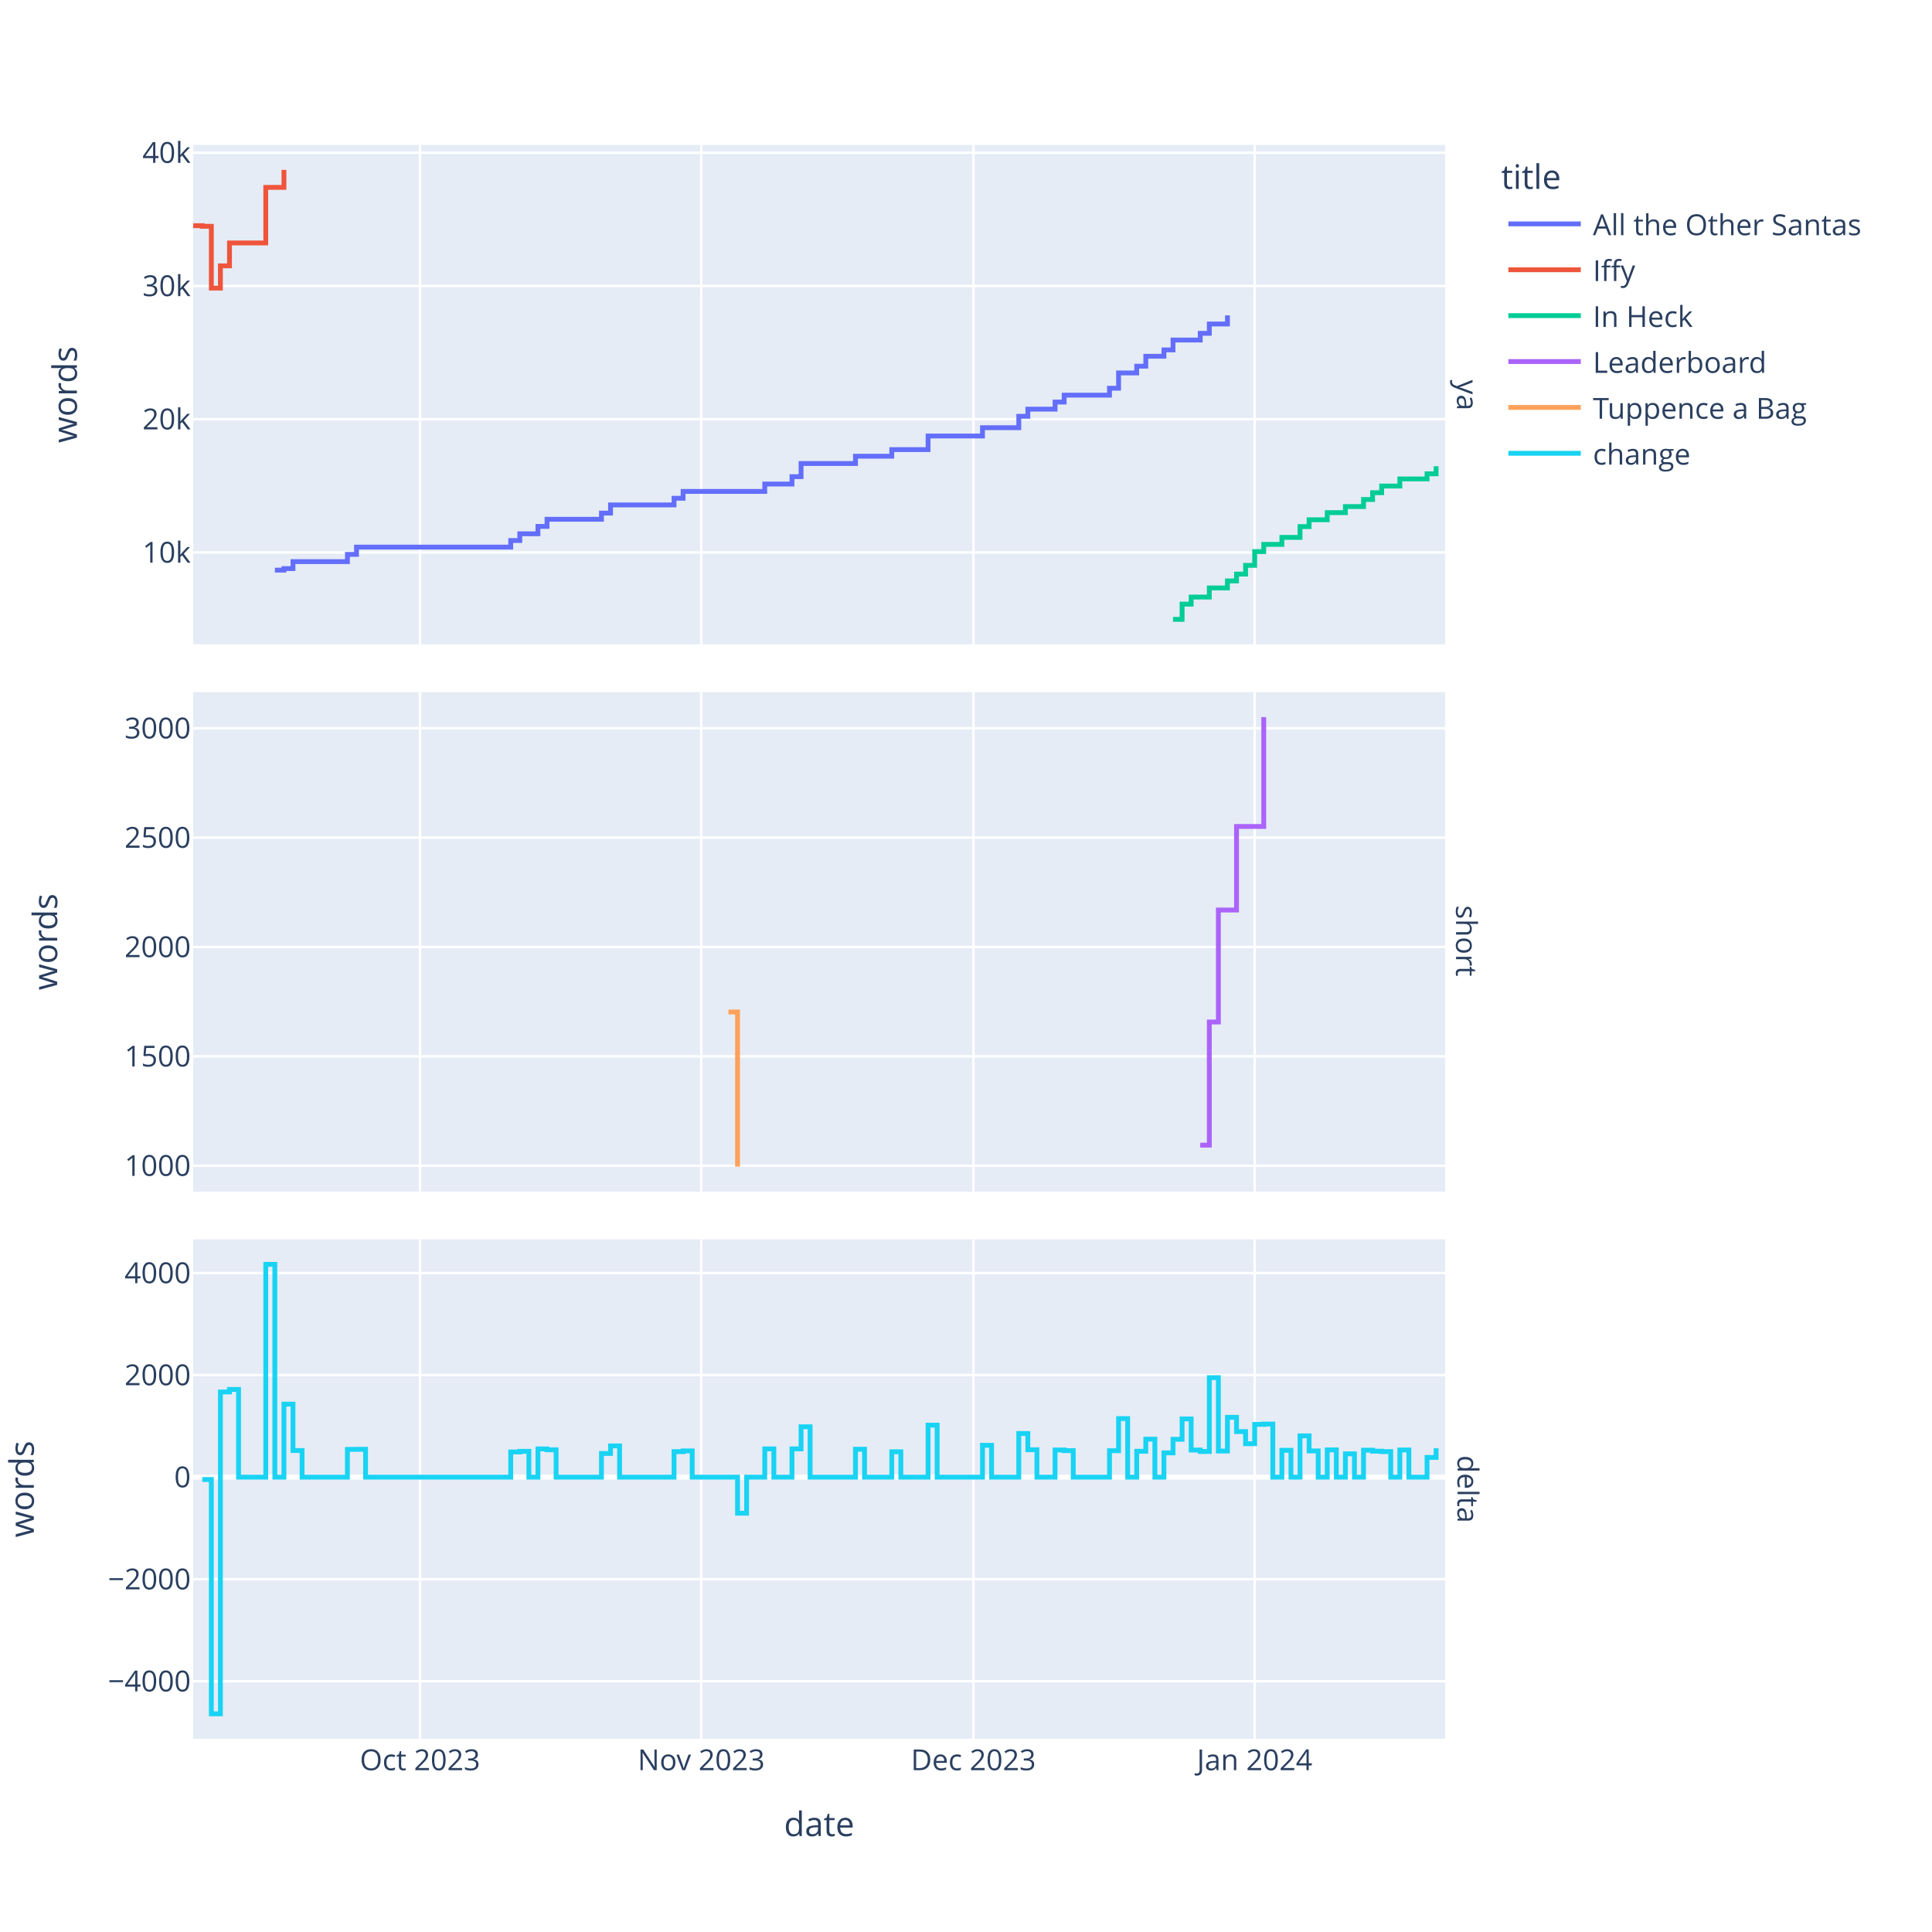
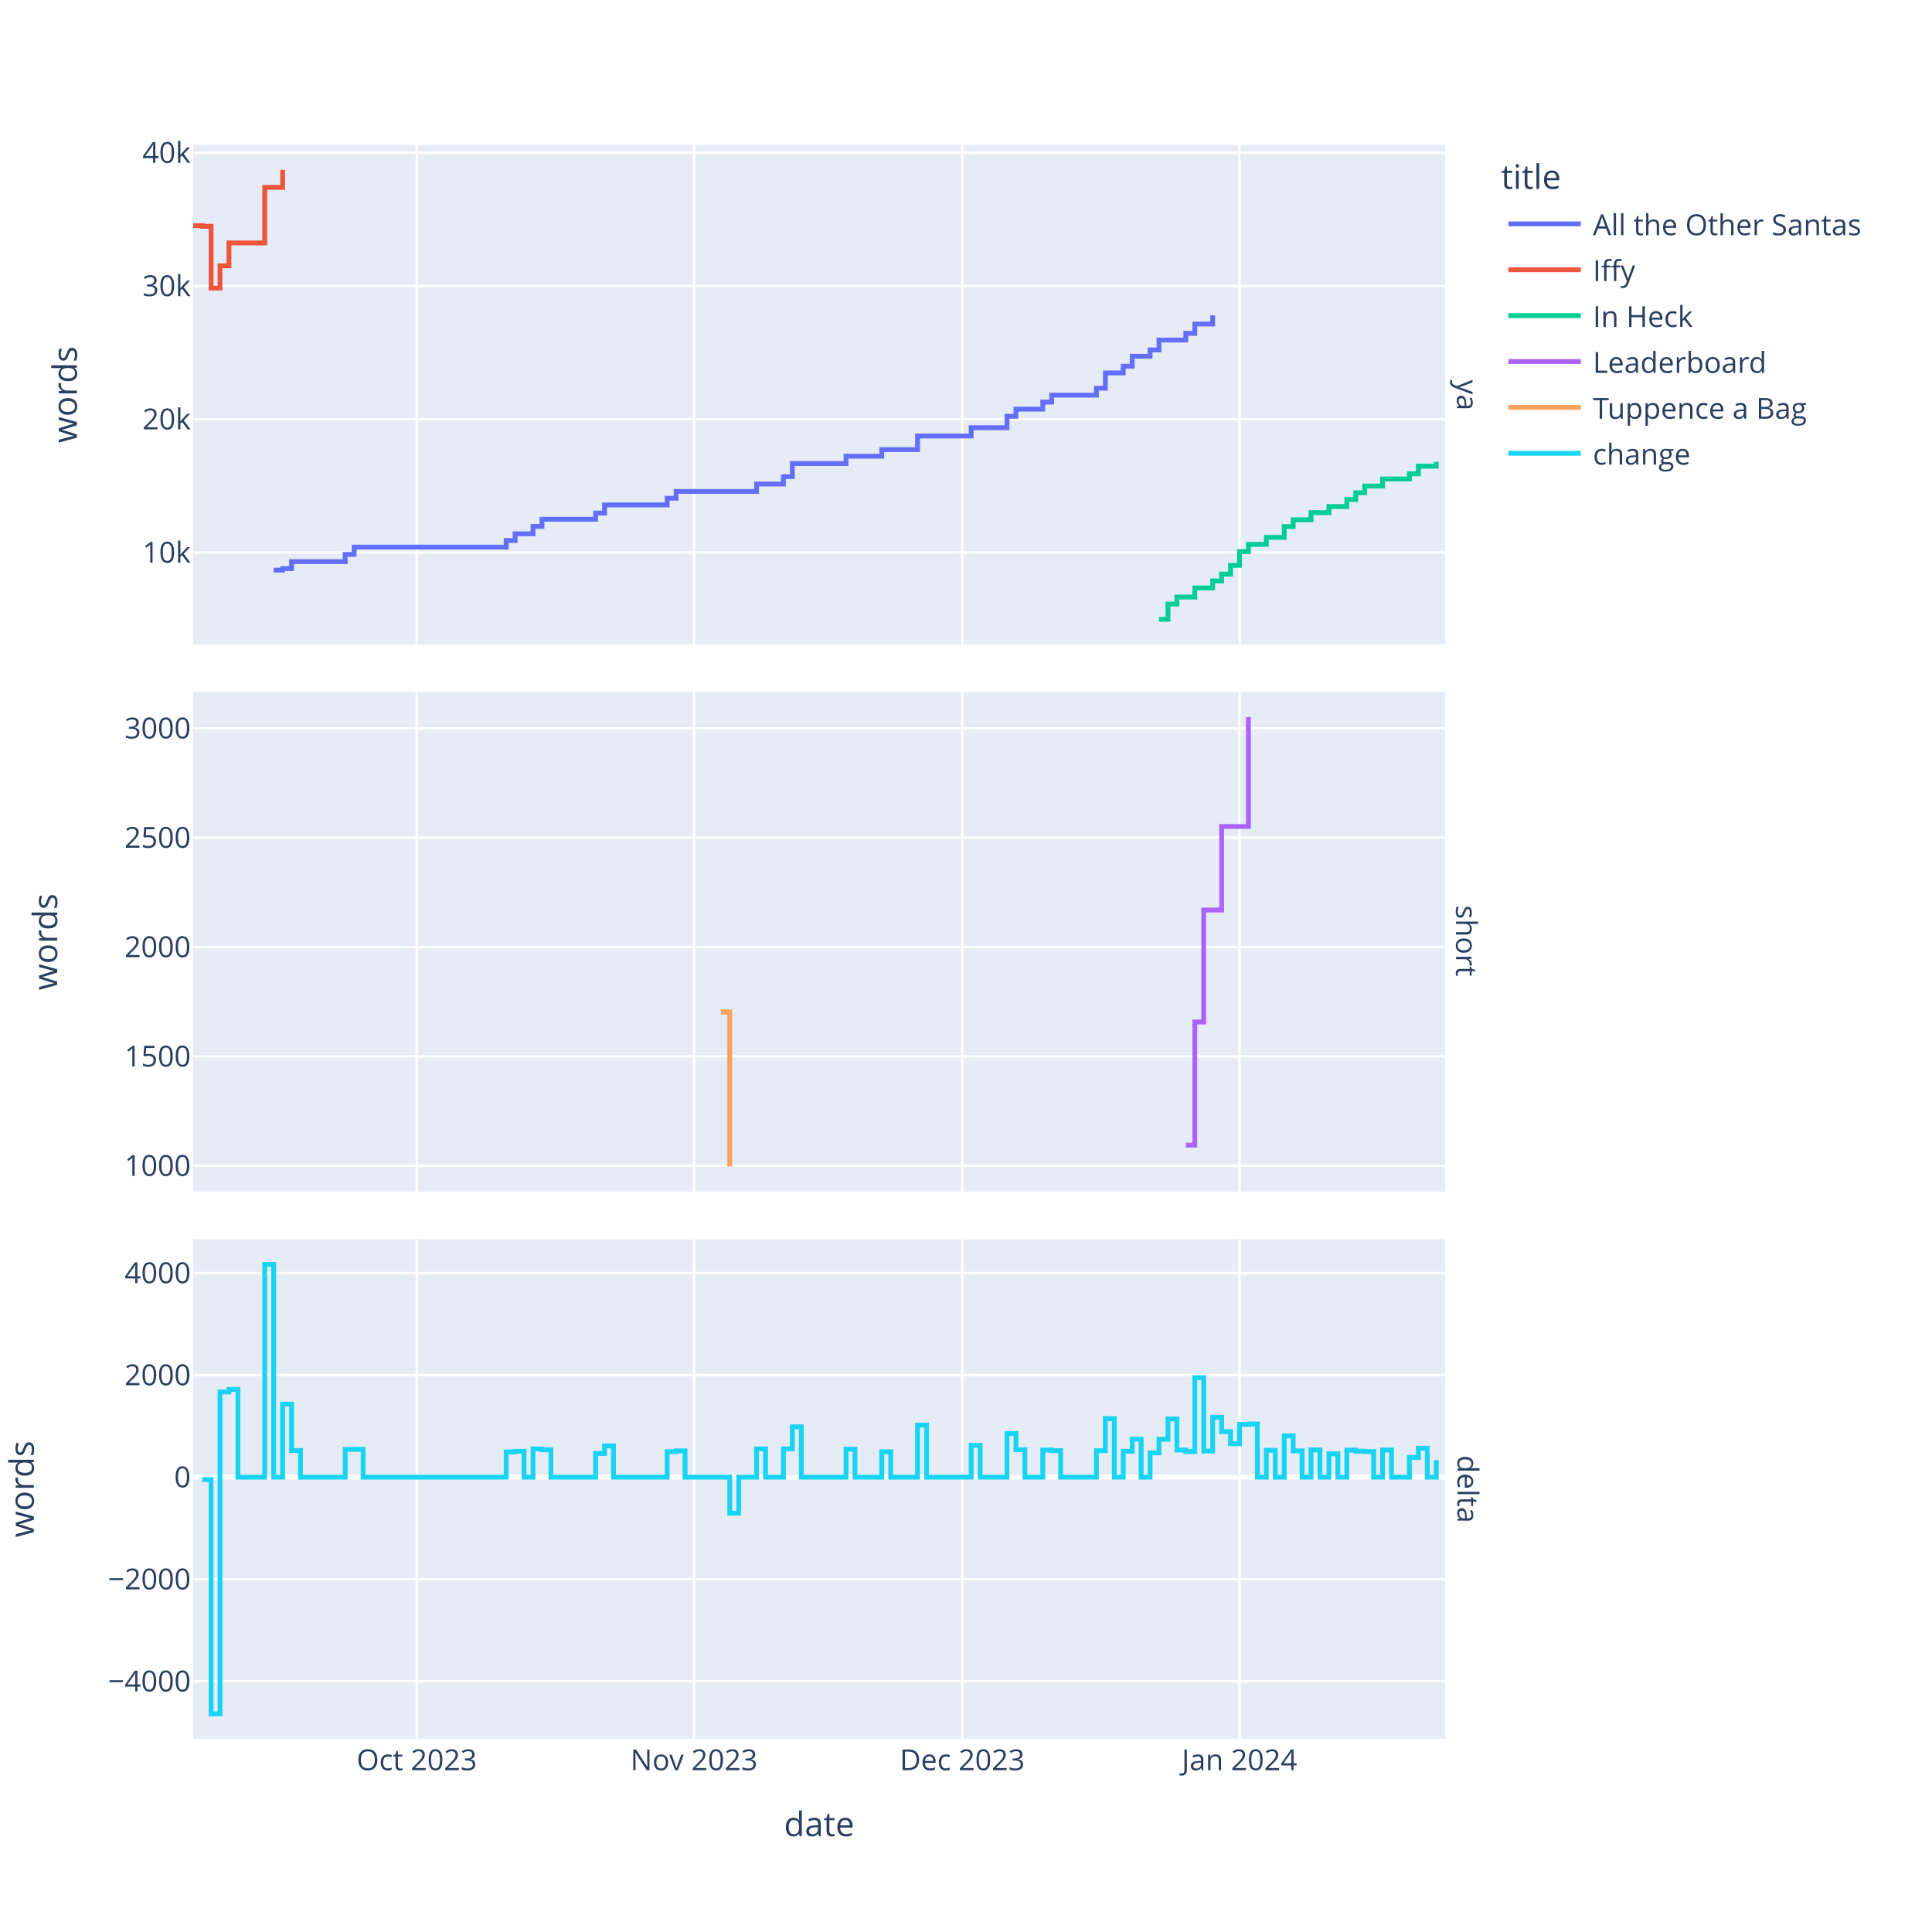
<svg xmlns="http://www.w3.org/2000/svg" class="main-svg" width="800" height="800" style="" viewBox="0 0 800 800">
  <rect x="0" y="0" width="800" height="800" style="fill: rgb(255, 255, 255); fill-opacity: 1;" />
-   <defs id="defs-deba82">
+   <defs id="defs-8517df">
    <g class="clips">
-       <clipPath id="clipdeba82xyplot" class="plotclip">
+       <clipPath id="clip8517dfxyplot" class="plotclip">
        <rect width="518.42" height="206.8" />
      </clipPath>
-       <clipPath id="clipdeba82x2y2plot" class="plotclip">
+       <clipPath id="clip8517dfx2y2plot" class="plotclip">
        <rect width="518.42" height="206.8" />
      </clipPath>
-       <clipPath id="clipdeba82x3y3plot" class="plotclip">
+       <clipPath id="clip8517dfx3y3plot" class="plotclip">
        <rect width="518.42" height="206.8" />
      </clipPath>
-       <clipPath class="axesclip" id="clipdeba82x">
+       <clipPath class="axesclip" id="clip8517dfx">
        <rect x="80" y="0" width="518.42" height="800" />
      </clipPath>
-       <clipPath class="axesclip" id="clipdeba82y">
+       <clipPath class="axesclip" id="clip8517dfy">
        <rect x="0" y="513.2" width="800" height="206.8" />
      </clipPath>
-       <clipPath class="axesclip" id="clipdeba82xy">
+       <clipPath class="axesclip" id="clip8517dfxy">
        <rect x="80" y="513.2" width="518.42" height="206.8" />
      </clipPath>
-       <clipPath class="axesclip" id="clipdeba82y2">
+       <clipPath class="axesclip" id="clip8517dfy2">
        <rect x="0" y="286.6" width="800" height="206.8" />
      </clipPath>
-       <clipPath class="axesclip" id="clipdeba82xy2">
+       <clipPath class="axesclip" id="clip8517dfxy2">
        <rect x="80" y="286.6" width="518.42" height="206.8" />
      </clipPath>
-       <clipPath class="axesclip" id="clipdeba82y3">
+       <clipPath class="axesclip" id="clip8517dfy3">
        <rect x="0" y="60" width="800" height="206.8" />
      </clipPath>
-       <clipPath class="axesclip" id="clipdeba82xy3">
+       <clipPath class="axesclip" id="clip8517dfxy3">
        <rect x="80" y="60" width="518.42" height="206.8" />
      </clipPath>
-       <clipPath class="axesclip" id="clipdeba82x2">
+       <clipPath class="axesclip" id="clip8517dfx2">
        <rect x="80" y="0" width="518.42" height="800" />
      </clipPath>
-       <clipPath class="axesclip" id="clipdeba82x2y">
+       <clipPath class="axesclip" id="clip8517dfx2y">
        <rect x="80" y="513.2" width="518.42" height="206.8" />
      </clipPath>
-       <clipPath class="axesclip" id="clipdeba82x2y2">
+       <clipPath class="axesclip" id="clip8517dfx2y2">
        <rect x="80" y="286.6" width="518.42" height="206.8" />
      </clipPath>
-       <clipPath class="axesclip" id="clipdeba82x2y3">
+       <clipPath class="axesclip" id="clip8517dfx2y3">
        <rect x="80" y="60" width="518.42" height="206.8" />
      </clipPath>
-       <clipPath class="axesclip" id="clipdeba82x3">
+       <clipPath class="axesclip" id="clip8517dfx3">
        <rect x="80" y="0" width="518.42" height="800" />
      </clipPath>
-       <clipPath class="axesclip" id="clipdeba82x3y">
+       <clipPath class="axesclip" id="clip8517dfx3y">
        <rect x="80" y="513.2" width="518.42" height="206.8" />
      </clipPath>
-       <clipPath class="axesclip" id="clipdeba82x3y2">
+       <clipPath class="axesclip" id="clip8517dfx3y2">
        <rect x="80" y="286.6" width="518.42" height="206.8" />
      </clipPath>
-       <clipPath class="axesclip" id="clipdeba82x3y3">
+       <clipPath class="axesclip" id="clip8517dfx3y3">
        <rect x="80" y="60" width="518.42" height="206.8" />
      </clipPath>
    </g>
    <g class="gradients" />
    <g class="patterns" />
  </defs>
  <g class="bglayer">
    <rect class="bg" x="80" y="513.2" width="518.42" height="206.8" style="fill: rgb(229, 236, 246); fill-opacity: 1; stroke-width: 0;" />
    <rect class="bg" x="80" y="286.6" width="518.42" height="206.8" style="fill: rgb(229, 236, 246); fill-opacity: 1; stroke-width: 0;" />
    <rect class="bg" x="80" y="60" width="518.42" height="206.8" style="fill: rgb(229, 236, 246); fill-opacity: 1; stroke-width: 0;" />
  </g>
  <g class="layer-below">
    <g class="imagelayer" />
    <g class="shapelayer" />
  </g>
  <g class="cartesianlayer">
    <g class="subplot xy">
      <g class="layer-subplot">
        <g class="shapelayer" />
        <g class="imagelayer" />
      </g>
      <g class="minor-gridlayer">
        <g class="x" />
        <g class="y" />
      </g>
      <g class="gridlayer">
        <g class="x">
-           <path class="xgrid crisp" transform="translate(173.92,0)" d="M0,513.2v206.8" style="stroke: rgb(255, 255, 255); stroke-opacity: 1; stroke-width: 1px;" />
-           <path class="xgrid crisp" transform="translate(290.37,0)" d="M0,513.2v206.8" style="stroke: rgb(255, 255, 255); stroke-opacity: 1; stroke-width: 1px;" />
-           <path class="xgrid crisp" transform="translate(403.07,0)" d="M0,513.2v206.8" style="stroke: rgb(255, 255, 255); stroke-opacity: 1; stroke-width: 1px;" />
-           <path class="xgrid crisp" transform="translate(519.53,0)" d="M0,513.2v206.8" style="stroke: rgb(255, 255, 255); stroke-opacity: 1; stroke-width: 1px;" />
+           <path class="xgrid crisp" transform="translate(172.57,0)" d="M0,513.2v206.8" style="stroke: rgb(255, 255, 255); stroke-opacity: 1; stroke-width: 1px;" />
+           <path class="xgrid crisp" transform="translate(287.37,0)" d="M0,513.2v206.8" style="stroke: rgb(255, 255, 255); stroke-opacity: 1; stroke-width: 1px;" />
+           <path class="xgrid crisp" transform="translate(398.46,0)" d="M0,513.2v206.8" style="stroke: rgb(255, 255, 255); stroke-opacity: 1; stroke-width: 1px;" />
+           <path class="xgrid crisp" transform="translate(513.25,0)" d="M0,513.2v206.8" style="stroke: rgb(255, 255, 255); stroke-opacity: 1; stroke-width: 1px;" />
        </g>
        <g class="y">
          <path class="ygrid crisp" transform="translate(0,696.18)" d="M80,0h518.42" style="stroke: rgb(255, 255, 255); stroke-opacity: 1; stroke-width: 1px;" />
          <path class="ygrid crisp" transform="translate(0,653.92)" d="M80,0h518.42" style="stroke: rgb(255, 255, 255); stroke-opacity: 1; stroke-width: 1px;" />
          <path class="ygrid crisp" transform="translate(0,569.39)" d="M80,0h518.42" style="stroke: rgb(255, 255, 255); stroke-opacity: 1; stroke-width: 1px;" />
          <path class="ygrid crisp" transform="translate(0,527.13)" d="M80,0h518.42" style="stroke: rgb(255, 255, 255); stroke-opacity: 1; stroke-width: 1px;" />
        </g>
      </g>
      <g class="zerolinelayer">
        <path class="yzl zl crisp" transform="translate(0,611.66)" d="M80,0h518.42" style="stroke: rgb(255, 255, 255); stroke-opacity: 1; stroke-width: 2px;" />
      </g>
      <path class="xlines-below" />
      <path class="ylines-below" />
      <g class="overlines-below" />
      <g class="xaxislayer-below" />
      <g class="yaxislayer-below" />
      <g class="overaxes-below" />
-       <g class="plot" transform="translate(80,513.2)" clip-path="url(#clipdeba82xyplot)">
+       <g class="plot" transform="translate(80,513.2)" clip-path="url(#clip8517dfxyplot)">
        <g class="scatterlayer mlayer">
-           <g class="trace scatter trace7523a5" style="stroke-miterlimit: 2; opacity: 1;">
-             <g class="fills" />
-             <g class="errorbars" />
-             <g class="lines">
-               <path class="js-line" d="M3.76,99.43H7.51V196.46H11.27V63.19H15.03V62.13H18.78V98.46H22.54V98.46H26.3V98.46H30.05V10.34H33.81V98.46H37.57V68.22H41.32V87.43H45.08V98.46H48.84V98.46H52.59V98.46H56.35V98.46H60.11V98.46H63.86V86.96H67.62V86.92H71.38V98.46H75.13V98.46H78.89V98.46H82.65V98.46H86.4V98.46H90.16V98.46H93.92V98.46H97.67V98.46H101.43V98.46H105.19V98.46H108.94V98.46H112.7V98.46H116.46V98.46H120.21V98.46H123.97V98.46H127.73V98.46H131.48V88.02H135.24V87.76H139V98.46H142.75V86.77H146.51V87.13H150.27V98.46H154.02V98.46H157.78V98.46H161.54V98.46H165.29V98.46H169.05V88.65H172.81V85.52H176.56V98.46H180.32V98.46H184.08V98.46H187.83V98.46H191.59V98.46H195.35V98.46H199.1V87.89H202.86V87.59H206.62V98.46H210.37V98.46H214.13V98.46H217.89V98.46H221.64V98.46H225.4V113.39H229.16V98.46H232.91V98.46H236.67V86.75H240.43V98.46H244.18V98.46H247.94V86.75H251.7V77.6H255.45V98.46H259.21V98.46H262.97V98.46H266.72V98.46H270.48V98.46H274.24V86.9H277.99V98.46H281.75V98.46H285.51V98.46H289.26V87.95H293.02V98.46H296.78V98.46H300.53V98.46H304.29V76.92H308.05V98.46H311.8V98.46H315.56V98.46H319.32V98.46H323.07V98.46H326.83V85.27H330.59V98.46H334.34V98.46H338.1V98.46H341.86V80.39H345.61V87.11H349.37V98.46H353.13V98.46H356.88V87.21H360.64V87.47H364.4V98.46H368.15V98.46H371.91V98.46H375.67V98.46H379.42V87.51H383.18V74.2H386.94V98.46H390.69V87.74H394.45V82.73H398.21V98.46H401.96V88.4H405.72V82.78H409.48V74.35H413.23V87.23H416.99V87.83H420.75V57.25H424.5V87.64H428.26V73.67H432.02V79.59H435.77V84.61H439.53V76.61H443.29V76.46H447.04V98.46H450.8V87.34H454.56V98.46H458.31V81.36H462.07V87.59H465.83V98.46H469.58V87.17H473.34V98.46H477.1V88.8H480.85V98.46H484.61V87.28H488.37V87.7H492.12V87.87H495.88V98.46H499.64V87.21H503.39V98.46H507.15V98.46H510.91V90.28H514.66V86.47" style="vector-effect: non-scaling-stroke; fill: none; stroke: rgb(25, 211, 243); stroke-opacity: 1; stroke-width: 2px; opacity: 1;" />
+           <g class="trace scatter trace7a2081" style="stroke-miterlimit: 2; opacity: 1;">
+             <g class="fills" />
+             <g class="errorbars" />
+             <g class="lines">
+               <path class="js-line" d="M3.7,99.43H7.41V196.46H11.11V63.19H14.81V62.13H18.51V98.46H22.22V98.46H25.92V98.46H29.62V10.34H33.33V98.46H37.03V68.22H40.73V87.43H44.44V98.46H48.14V98.46H51.84V98.46H55.54V98.46H59.25V98.46H62.95V86.96H66.65V86.92H70.36V98.46H74.06V98.46H77.76V98.46H81.47V98.46H85.17V98.46H88.87V98.46H92.57V98.46H96.28V98.46H99.98V98.46H103.68V98.46H107.39V98.46H111.09V98.46H114.79V98.46H118.5V98.46H122.2V98.46H125.9V98.46H129.6V88.02H133.31V87.76H137.01V98.46H140.71V86.77H144.42V87.13H148.12V98.46H151.82V98.46H155.53V98.46H159.23V98.46H162.93V98.46H166.63V88.65H170.34V85.52H174.04V98.46H177.74V98.46H181.45V98.46H185.15V98.46H188.85V98.46H192.56V98.46H196.26V87.89H199.96V87.59H203.67V98.46H207.37V98.46H211.07V98.46H214.77V98.46H218.48V98.46H222.18V113.39H225.88V98.46H229.59V98.46H233.29V86.75H236.99V98.46H240.7V98.46H244.4V86.75H248.1V77.6H251.8V98.46H255.51V98.46H259.21V98.46H262.91V98.46H266.62V98.46H270.32V86.9H274.02V98.46H277.73V98.46H281.43V98.46H285.13V87.95H288.83V98.46H292.54V98.46H296.24V98.46H299.94V76.92H303.65V98.46H307.35V98.46H311.05V98.46H314.76V98.46H318.46V98.46H322.16V85.27H325.86V98.46H329.57V98.46H333.27V98.46H336.97V80.39H340.68V87.11H344.38V98.46H348.08V98.46H351.79V87.21H355.49V87.47H359.19V98.46H362.89V98.46H366.6V98.46H370.3V98.46H374V87.51H377.71V74.2H381.41V98.46H385.11V87.74H388.82V82.73H392.52V98.46H396.22V88.4H399.92V82.78H403.63V74.35H407.33V87.23H411.03V87.83H414.74V57.25H418.44V87.64H422.14V73.67H425.85V79.59H429.55V84.61H433.25V76.61H436.95V76.46H440.66V98.46H444.36V87.34H448.06V98.46H451.77V81.36H455.47V87.59H459.17V98.46H462.88V87.17H466.58V98.46H470.28V88.8H473.98V98.46H477.69V87.28H481.39V87.7H485.09V87.87H488.8V98.46H492.5V87.21H496.2V98.46H499.9V98.46H503.61V90.28H507.31V86.47H511.01V98.46H514.72V91.4" style="vector-effect: non-scaling-stroke; fill: none; stroke: rgb(25, 211, 243); stroke-opacity: 1; stroke-width: 2px; opacity: 1;" />
            </g>
            <g class="points" />
            <g class="text" />
          </g>
        </g>
      </g>
      <g class="overplot" />
      <path class="xlines-above crisp" d="M0,0" style="fill: none;" />
      <path class="ylines-above crisp" d="M0,0" style="fill: none;" />
      <g class="overlines-above" />
      <g class="xaxislayer-above">
        <g class="xtick">
-           <text text-anchor="middle" x="0" y="733" transform="translate(173.92,0)" style="font-family: 'Open Sans', verdana, arial, sans-serif; font-size: 12px; fill: rgb(42, 63, 95); fill-opacity: 1; white-space: pre; opacity: 1;">Oct 2023</text>
+           <text text-anchor="middle" x="0" y="733" transform="translate(172.57,0)" style="font-family: 'Open Sans', verdana, arial, sans-serif; font-size: 12px; fill: rgb(42, 63, 95); fill-opacity: 1; white-space: pre; opacity: 1;">Oct 2023</text>
        </g>
        <g class="xtick">
-           <text text-anchor="middle" x="0" y="733" style="font-family: 'Open Sans', verdana, arial, sans-serif; font-size: 12px; fill: rgb(42, 63, 95); fill-opacity: 1; white-space: pre; opacity: 1;" transform="translate(290.37,0)">Nov 2023</text>
+           <text text-anchor="middle" x="0" y="733" style="font-family: 'Open Sans', verdana, arial, sans-serif; font-size: 12px; fill: rgb(42, 63, 95); fill-opacity: 1; white-space: pre; opacity: 1;" transform="translate(287.37,0)">Nov 2023</text>
        </g>
        <g class="xtick">
-           <text text-anchor="middle" x="0" y="733" style="font-family: 'Open Sans', verdana, arial, sans-serif; font-size: 12px; fill: rgb(42, 63, 95); fill-opacity: 1; white-space: pre; opacity: 1;" transform="translate(403.07,0)">Dec 2023</text>
+           <text text-anchor="middle" x="0" y="733" style="font-family: 'Open Sans', verdana, arial, sans-serif; font-size: 12px; fill: rgb(42, 63, 95); fill-opacity: 1; white-space: pre; opacity: 1;" transform="translate(398.46,0)">Dec 2023</text>
        </g>
        <g class="xtick">
-           <text text-anchor="middle" x="0" y="733" style="font-family: 'Open Sans', verdana, arial, sans-serif; font-size: 12px; fill: rgb(42, 63, 95); fill-opacity: 1; white-space: pre; opacity: 1;" transform="translate(519.53,0)">Jan 2024</text>
+           <text text-anchor="middle" x="0" y="733" style="font-family: 'Open Sans', verdana, arial, sans-serif; font-size: 12px; fill: rgb(42, 63, 95); fill-opacity: 1; white-space: pre; opacity: 1;" transform="translate(513.25,0)">Jan 2024</text>
        </g>
      </g>
      <g class="yaxislayer-above">
        <g class="ytick">
          <text text-anchor="end" x="79" y="4.2" transform="translate(0,696.18)" style="font-family: 'Open Sans', verdana, arial, sans-serif; font-size: 12px; fill: rgb(42, 63, 95); fill-opacity: 1; white-space: pre; opacity: 1;">−4000</text>
        </g>
        <g class="ytick">
          <text text-anchor="end" x="79" y="4.2" style="font-family: 'Open Sans', verdana, arial, sans-serif; font-size: 12px; fill: rgb(42, 63, 95); fill-opacity: 1; white-space: pre; opacity: 1;" transform="translate(0,653.92)">−2000</text>
        </g>
        <g class="ytick">
          <text text-anchor="end" x="79" y="4.2" style="font-family: 'Open Sans', verdana, arial, sans-serif; font-size: 12px; fill: rgb(42, 63, 95); fill-opacity: 1; white-space: pre; opacity: 1;" transform="translate(0,611.66)">0</text>
        </g>
        <g class="ytick">
          <text text-anchor="end" x="79" y="4.2" style="font-family: 'Open Sans', verdana, arial, sans-serif; font-size: 12px; fill: rgb(42, 63, 95); fill-opacity: 1; white-space: pre; opacity: 1;" transform="translate(0,569.39)">2000</text>
        </g>
        <g class="ytick">
          <text text-anchor="end" x="79" y="4.2" style="font-family: 'Open Sans', verdana, arial, sans-serif; font-size: 12px; fill: rgb(42, 63, 95); fill-opacity: 1; white-space: pre; opacity: 1;" transform="translate(0,527.13)">4000</text>
        </g>
      </g>
      <g class="overaxes-above" />
    </g>
    <g class="subplot x2y2">
      <g class="layer-subplot">
        <g class="shapelayer" />
        <g class="imagelayer" />
      </g>
      <g class="minor-gridlayer">
        <g class="x2" />
        <g class="y2" />
      </g>
      <g class="gridlayer">
        <g class="x2">
-           <path class="x2grid crisp" transform="translate(173.92,0)" d="M0,286.6v206.8" style="stroke: rgb(255, 255, 255); stroke-opacity: 1; stroke-width: 1px;" />
-           <path class="x2grid crisp" transform="translate(290.37,0)" d="M0,286.6v206.8" style="stroke: rgb(255, 255, 255); stroke-opacity: 1; stroke-width: 1px;" />
-           <path class="x2grid crisp" transform="translate(403.07,0)" d="M0,286.6v206.8" style="stroke: rgb(255, 255, 255); stroke-opacity: 1; stroke-width: 1px;" />
-           <path class="x2grid crisp" transform="translate(519.53,0)" d="M0,286.6v206.8" style="stroke: rgb(255, 255, 255); stroke-opacity: 1; stroke-width: 1px;" />
+           <path class="x2grid crisp" transform="translate(172.57,0)" d="M0,286.6v206.8" style="stroke: rgb(255, 255, 255); stroke-opacity: 1; stroke-width: 1px;" />
+           <path class="x2grid crisp" transform="translate(287.37,0)" d="M0,286.6v206.8" style="stroke: rgb(255, 255, 255); stroke-opacity: 1; stroke-width: 1px;" />
+           <path class="x2grid crisp" transform="translate(398.46,0)" d="M0,286.6v206.8" style="stroke: rgb(255, 255, 255); stroke-opacity: 1; stroke-width: 1px;" />
+           <path class="x2grid crisp" transform="translate(513.25,0)" d="M0,286.6v206.8" style="stroke: rgb(255, 255, 255); stroke-opacity: 1; stroke-width: 1px;" />
        </g>
        <g class="y2">
          <path class="y2grid crisp" transform="translate(0,482.7)" d="M80,0h518.42" style="stroke: rgb(255, 255, 255); stroke-opacity: 1; stroke-width: 1px;" />
          <path class="y2grid crisp" transform="translate(0,437.41)" d="M80,0h518.42" style="stroke: rgb(255, 255, 255); stroke-opacity: 1; stroke-width: 1px;" />
          <path class="y2grid crisp" transform="translate(0,392.13)" d="M80,0h518.42" style="stroke: rgb(255, 255, 255); stroke-opacity: 1; stroke-width: 1px;" />
          <path class="y2grid crisp" transform="translate(0,346.84)" d="M80,0h518.42" style="stroke: rgb(255, 255, 255); stroke-opacity: 1; stroke-width: 1px;" />
          <path class="y2grid crisp" transform="translate(0,301.56)" d="M80,0h518.42" style="stroke: rgb(255, 255, 255); stroke-opacity: 1; stroke-width: 1px;" />
        </g>
      </g>
      <g class="zerolinelayer" />
      <path class="xlines-below" />
      <path class="ylines-below" />
      <g class="overlines-below" />
      <g class="xaxislayer-below" />
      <g class="yaxislayer-below" />
      <g class="overaxes-below" />
-       <g class="plot" transform="translate(80,286.6)" clip-path="url(#clipdeba82x2y2plot)">
+       <g class="plot" transform="translate(80,286.6)" clip-path="url(#clip8517dfx2y2plot)">
        <g class="scatterlayer mlayer">
-           <g class="trace scatter trace4ca6f3" style="stroke-miterlimit: 2; opacity: 1;">
-             <g class="fills" />
-             <g class="errorbars" />
-             <g class="lines">
-               <path class="js-line" d="M416.99,187.58H420.75V136.59H424.5V90.22H432.02V55.62H443.29V10.34" style="vector-effect: non-scaling-stroke; fill: none; stroke: rgb(171, 99, 250); stroke-opacity: 1; stroke-width: 2px; opacity: 1;" />
-             </g>
-             <g class="points" />
-             <g class="text" />
-           </g>
-           <g class="trace scatter tracea9b600" style="stroke-miterlimit: 2; opacity: 1;">
-             <g class="fills" />
-             <g class="errorbars" />
-             <g class="lines">
-               <path class="js-line" d="M221.64,132.43H225.4V196.46" style="vector-effect: non-scaling-stroke; fill: none; stroke: rgb(255, 161, 90); stroke-opacity: 1; stroke-width: 2px; opacity: 1;" />
+           <g class="trace scatter trace5ada0b" style="stroke-miterlimit: 2; opacity: 1;">
+             <g class="fills" />
+             <g class="errorbars" />
+             <g class="lines">
+               <path class="js-line" d="M411.03,187.58H414.74V136.59H418.44V90.22H425.85V55.62H436.95V10.34" style="vector-effect: non-scaling-stroke; fill: none; stroke: rgb(171, 99, 250); stroke-opacity: 1; stroke-width: 2px; opacity: 1;" />
+             </g>
+             <g class="points" />
+             <g class="text" />
+           </g>
+           <g class="trace scatter tracea29d88" style="stroke-miterlimit: 2; opacity: 1;">
+             <g class="fills" />
+             <g class="errorbars" />
+             <g class="lines">
+               <path class="js-line" d="M218.48,132.43H222.18V196.46" style="vector-effect: non-scaling-stroke; fill: none; stroke: rgb(255, 161, 90); stroke-opacity: 1; stroke-width: 2px; opacity: 1;" />
            </g>
            <g class="points" />
            <g class="text" />
          </g>
        </g>
      </g>
      <g class="overplot" />
      <path class="xlines-above crisp" d="M0,0" style="fill: none;" />
      <path class="ylines-above crisp" d="M0,0" style="fill: none;" />
      <g class="overlines-above" />
      <g class="xaxislayer-above" />
      <g class="yaxislayer-above">
        <g class="y2tick">
          <text text-anchor="end" x="79" y="4.2" transform="translate(0,482.7)" style="font-family: 'Open Sans', verdana, arial, sans-serif; font-size: 12px; fill: rgb(42, 63, 95); fill-opacity: 1; white-space: pre; opacity: 1;">1000</text>
        </g>
        <g class="y2tick">
          <text text-anchor="end" x="79" y="4.2" style="font-family: 'Open Sans', verdana, arial, sans-serif; font-size: 12px; fill: rgb(42, 63, 95); fill-opacity: 1; white-space: pre; opacity: 1;" transform="translate(0,437.41)">1500</text>
        </g>
        <g class="y2tick">
          <text text-anchor="end" x="79" y="4.2" style="font-family: 'Open Sans', verdana, arial, sans-serif; font-size: 12px; fill: rgb(42, 63, 95); fill-opacity: 1; white-space: pre; opacity: 1;" transform="translate(0,392.13)">2000</text>
        </g>
        <g class="y2tick">
          <text text-anchor="end" x="79" y="4.2" style="font-family: 'Open Sans', verdana, arial, sans-serif; font-size: 12px; fill: rgb(42, 63, 95); fill-opacity: 1; white-space: pre; opacity: 1;" transform="translate(0,346.84)">2500</text>
        </g>
        <g class="y2tick">
          <text text-anchor="end" x="79" y="4.2" style="font-family: 'Open Sans', verdana, arial, sans-serif; font-size: 12px; fill: rgb(42, 63, 95); fill-opacity: 1; white-space: pre; opacity: 1;" transform="translate(0,301.56)">3000</text>
        </g>
      </g>
      <g class="overaxes-above" />
    </g>
    <g class="subplot x3y3">
      <g class="layer-subplot">
        <g class="shapelayer" />
        <g class="imagelayer" />
      </g>
      <g class="minor-gridlayer">
        <g class="x3" />
        <g class="y3" />
      </g>
      <g class="gridlayer">
        <g class="x3">
-           <path class="x3grid crisp" transform="translate(173.92,0)" d="M0,60v206.8" style="stroke: rgb(255, 255, 255); stroke-opacity: 1; stroke-width: 1px;" />
-           <path class="x3grid crisp" transform="translate(290.37,0)" d="M0,60v206.8" style="stroke: rgb(255, 255, 255); stroke-opacity: 1; stroke-width: 1px;" />
-           <path class="x3grid crisp" transform="translate(403.07,0)" d="M0,60v206.8" style="stroke: rgb(255, 255, 255); stroke-opacity: 1; stroke-width: 1px;" />
-           <path class="x3grid crisp" transform="translate(519.53,0)" d="M0,60v206.8" style="stroke: rgb(255, 255, 255); stroke-opacity: 1; stroke-width: 1px;" />
+           <path class="x3grid crisp" transform="translate(172.57,0)" d="M0,60v206.8" style="stroke: rgb(255, 255, 255); stroke-opacity: 1; stroke-width: 1px;" />
+           <path class="x3grid crisp" transform="translate(287.37,0)" d="M0,60v206.8" style="stroke: rgb(255, 255, 255); stroke-opacity: 1; stroke-width: 1px;" />
+           <path class="x3grid crisp" transform="translate(398.46,0)" d="M0,60v206.8" style="stroke: rgb(255, 255, 255); stroke-opacity: 1; stroke-width: 1px;" />
+           <path class="x3grid crisp" transform="translate(513.25,0)" d="M0,60v206.8" style="stroke: rgb(255, 255, 255); stroke-opacity: 1; stroke-width: 1px;" />
        </g>
        <g class="y3">
          <path class="y3grid crisp" transform="translate(0,228.77)" d="M80,0h518.42" style="stroke: rgb(255, 255, 255); stroke-opacity: 1; stroke-width: 1px;" />
          <path class="y3grid crisp" transform="translate(0,173.59)" d="M80,0h518.42" style="stroke: rgb(255, 255, 255); stroke-opacity: 1; stroke-width: 1px;" />
          <path class="y3grid crisp" transform="translate(0,118.41)" d="M80,0h518.42" style="stroke: rgb(255, 255, 255); stroke-opacity: 1; stroke-width: 1px;" />
          <path class="y3grid crisp" transform="translate(0,63.24)" d="M80,0h518.42" style="stroke: rgb(255, 255, 255); stroke-opacity: 1; stroke-width: 1px;" />
        </g>
      </g>
      <g class="zerolinelayer" />
      <path class="xlines-below" />
      <path class="ylines-below" />
      <g class="overlines-below" />
      <g class="xaxislayer-below" />
      <g class="yaxislayer-below" />
      <g class="overaxes-below" />
-       <g class="plot" transform="translate(80,60)" clip-path="url(#clipdeba82x3y3plot)">
+       <g class="plot" transform="translate(80,60)" clip-path="url(#clip8517dfx3y3plot)">
        <g class="scatterlayer mlayer">
-           <g class="trace scatter tracec18220" style="stroke-miterlimit: 2; opacity: 1;">
-             <g class="fills" />
-             <g class="errorbars" />
-             <g class="lines">
-               <path class="js-line" d="M33.81,176.08H37.57V175.44H41.32V172.56H63.86V169.56H67.62V166.54H131.48V163.82H135.24V161.03H142.75V157.97H146.51V155.02H169.05V152.46H172.81V149.08H199.1V146.32H202.86V143.49H236.67V140.43H247.94V137.37H251.7V131.93H274.24V128.91H289.26V126.17H304.29V120.54H326.83V117.1H341.86V112.38H345.61V109.42H356.88V106.48H360.64V103.62H379.42V100.76H383.18V94.42H390.69V91.63H394.45V87.52H401.96V84.89H405.72V80.8H416.99V78.02H420.75V74.16H428.26V70.59" style="vector-effect: non-scaling-stroke; fill: none; stroke: rgb(99, 110, 250); stroke-opacity: 1; stroke-width: 2px; opacity: 1;" />
-             </g>
-             <g class="points" />
-             <g class="text" />
-           </g>
-           <g class="trace scatter trace4c23be" style="stroke-miterlimit: 2; opacity: 1;">
-             <g class="fills" />
-             <g class="errorbars" />
-             <g class="lines">
-               <path class="js-line" d="M0,33.45H3.76V33.7H7.51V59.29H11.27V50.08H15.03V40.6H30.05V17.59H37.57V10.34" style="vector-effect: non-scaling-stroke; fill: none; stroke: rgb(239, 85, 59); stroke-opacity: 1; stroke-width: 2px; opacity: 1;" />
-             </g>
-             <g class="points" />
-             <g class="text" />
-           </g>
-           <g class="trace scatter trace263b77" style="stroke-miterlimit: 2; opacity: 1;">
-             <g class="fills" />
-             <g class="errorbars" />
-             <g class="lines">
-               <path class="js-line" d="M405.72,196.46H409.48V190.16H413.23V187.23H420.75V183.45H428.26V180.54H432.02V177.72H435.77V174.11H439.53V168.4H443.29V165.42H450.8V162.52H458.31V158.05H462.07V155.22H469.58V152.27H477.1V149.75H484.61V146.83H488.37V144.02H492.12V141.26H499.64V138.32H510.91V136.19H514.66V133.06" style="vector-effect: non-scaling-stroke; fill: none; stroke: rgb(0, 204, 150); stroke-opacity: 1; stroke-width: 2px; opacity: 1;" />
+           <g class="trace scatter trace12de52" style="stroke-miterlimit: 2; opacity: 1;">
+             <g class="fills" />
+             <g class="errorbars" />
+             <g class="lines">
+               <path class="js-line" d="M33.33,176.08H37.03V175.44H40.73V172.56H62.95V169.56H66.65V166.54H129.6V163.82H133.31V161.03H140.71V157.97H144.42V155.02H166.63V152.46H170.34V149.08H196.26V146.32H199.96V143.49H233.29V140.43H244.4V137.37H248.1V131.93H270.32V128.91H285.13V126.17H299.94V120.54H322.16V117.1H336.97V112.38H340.68V109.42H351.79V106.48H355.49V103.62H374V100.76H377.71V94.42H385.11V91.63H388.82V87.52H396.22V84.89H399.92V80.8H411.03V78.02H414.74V74.16H422.14V70.59" style="vector-effect: non-scaling-stroke; fill: none; stroke: rgb(99, 110, 250); stroke-opacity: 1; stroke-width: 2px; opacity: 1;" />
+             </g>
+             <g class="points" />
+             <g class="text" />
+           </g>
+           <g class="trace scatter tracecf7425" style="stroke-miterlimit: 2; opacity: 1;">
+             <g class="fills" />
+             <g class="errorbars" />
+             <g class="lines">
+               <path class="js-line" d="M0,33.45H3.7V33.7H7.41V59.29H11.11V50.08H14.81V40.6H29.62V17.59H37.03V10.34" style="vector-effect: non-scaling-stroke; fill: none; stroke: rgb(239, 85, 59); stroke-opacity: 1; stroke-width: 2px; opacity: 1;" />
+             </g>
+             <g class="points" />
+             <g class="text" />
+           </g>
+           <g class="trace scatter trace638186" style="stroke-miterlimit: 2; opacity: 1;">
+             <g class="fills" />
+             <g class="errorbars" />
+             <g class="lines">
+               <path class="js-line" d="M399.92,196.46H403.63V190.16H407.33V187.23H414.74V183.45H422.14V180.54H425.85V177.72H429.55V174.11H433.25V168.4H436.95V165.42H444.36V162.52H451.77V158.05H455.47V155.22H462.88V152.27H470.28V149.75H477.69V146.83H481.39V144.02H485.09V141.26H492.5V138.32H503.61V136.19H507.31V133.06H514.72V131.21" style="vector-effect: non-scaling-stroke; fill: none; stroke: rgb(0, 204, 150); stroke-opacity: 1; stroke-width: 2px; opacity: 1;" />
            </g>
            <g class="points" />
            <g class="text" />
          </g>
        </g>
      </g>
      <g class="overplot" />
      <path class="xlines-above crisp" d="M0,0" style="fill: none;" />
      <path class="ylines-above crisp" d="M0,0" style="fill: none;" />
      <g class="overlines-above" />
      <g class="xaxislayer-above" />
      <g class="yaxislayer-above">
        <g class="y3tick">
          <text text-anchor="end" x="79" y="4.2" transform="translate(0,228.77)" style="font-family: 'Open Sans', verdana, arial, sans-serif; font-size: 12px; fill: rgb(42, 63, 95); fill-opacity: 1; white-space: pre; opacity: 1;">10k</text>
        </g>
        <g class="y3tick">
          <text text-anchor="end" x="79" y="4.2" style="font-family: 'Open Sans', verdana, arial, sans-serif; font-size: 12px; fill: rgb(42, 63, 95); fill-opacity: 1; white-space: pre; opacity: 1;" transform="translate(0,173.59)">20k</text>
        </g>
        <g class="y3tick">
          <text text-anchor="end" x="79" y="4.2" style="font-family: 'Open Sans', verdana, arial, sans-serif; font-size: 12px; fill: rgb(42, 63, 95); fill-opacity: 1; white-space: pre; opacity: 1;" transform="translate(0,118.41)">30k</text>
        </g>
        <g class="y3tick">
          <text text-anchor="end" x="79" y="4.2" style="font-family: 'Open Sans', verdana, arial, sans-serif; font-size: 12px; fill: rgb(42, 63, 95); fill-opacity: 1; white-space: pre; opacity: 1;" transform="translate(0,63.24)">40k</text>
        </g>
      </g>
      <g class="overaxes-above" />
    </g>
  </g>
  <g class="polarlayer" />
  <g class="smithlayer" />
  <g class="ternarylayer" />
  <g class="geolayer" />
  <g class="funnelarealayer" />
  <g class="pielayer" />
  <g class="iciclelayer" />
  <g class="treemaplayer" />
  <g class="sunburstlayer" />
  <g class="glimages" />
-   <defs id="topdefs-deba82">
+   <defs id="topdefs-8517df">
    <g class="clips" />
-     <clipPath id="legenddeba82">
+     <clipPath id="legend8517df">
      <rect width="168" height="143" x="0" y="0" />
    </clipPath>
  </defs>
  <g class="layer-above">
    <g class="imagelayer" />
    <g class="shapelayer" />
  </g>
  <g class="infolayer">
    <g class="legend" pointer-events="all" transform="translate(619.58,60)">
      <rect class="bg" shape-rendering="crispEdges" style="stroke: rgb(68, 68, 68); stroke-opacity: 1; fill: rgb(255, 255, 255); fill-opacity: 1; stroke-width: 0px;" width="168" height="143" x="0" y="0" />
-       <g class="scrollbox" transform="" clip-path="url(#legenddeba82)">
+       <g class="scrollbox" transform="" clip-path="url(#legend8517df)">
        <text class="legendtitletext" text-anchor="start" x="2" y="18.2" style="font-family: 'Open Sans', verdana, arial, sans-serif; font-size: 14px; fill: rgb(42, 63, 95); fill-opacity: 1; white-space: pre;">title</text>
        <g class="groups" transform="">
          <g class="traces" transform="translate(0,32.7)" style="opacity: 1;">
            <text class="legendtext" text-anchor="start" x="40" y="4.68" style="font-family: 'Open Sans', verdana, arial, sans-serif; font-size: 12px; fill: rgb(42, 63, 95); fill-opacity: 1; white-space: pre;">All the Other Santas</text>
            <g class="layers" style="opacity: 1;">
              <g class="legendfill" />
              <g class="legendlines">
                <path class="js-line" d="M5,0h30" style="fill: none; stroke: rgb(99, 110, 250); stroke-opacity: 1; stroke-width: 2px;" />
              </g>
              <g class="legendsymbols">
                <g class="legendpoints" />
              </g>
            </g>
            <rect class="legendtoggle" x="0" y="-9.5" width="162.156" height="19" style="fill: rgb(0, 0, 0); fill-opacity: 0;" />
          </g>
        </g>
        <g class="groups" transform="">
          <g class="traces" transform="translate(0,51.7)" style="opacity: 1;">
            <text class="legendtext" text-anchor="start" x="40" y="4.68" style="font-family: 'Open Sans', verdana, arial, sans-serif; font-size: 12px; fill: rgb(42, 63, 95); fill-opacity: 1; white-space: pre;">Iffy</text>
            <g class="layers" style="opacity: 1;">
              <g class="legendfill" />
              <g class="legendlines">
                <path class="js-line" d="M5,0h30" style="fill: none; stroke: rgb(239, 85, 59); stroke-opacity: 1; stroke-width: 2px;" />
              </g>
              <g class="legendsymbols">
                <g class="legendpoints" />
              </g>
            </g>
            <rect class="legendtoggle" x="0" y="-9.5" width="162.156" height="19" style="fill: rgb(0, 0, 0); fill-opacity: 0;" />
          </g>
        </g>
        <g class="groups" transform="">
          <g class="traces" transform="translate(0,70.7)" style="opacity: 1;">
            <text class="legendtext" text-anchor="start" x="40" y="4.68" style="font-family: 'Open Sans', verdana, arial, sans-serif; font-size: 12px; fill: rgb(42, 63, 95); fill-opacity: 1; white-space: pre;">In Heck</text>
            <g class="layers" style="opacity: 1;">
              <g class="legendfill" />
              <g class="legendlines">
                <path class="js-line" d="M5,0h30" style="fill: none; stroke: rgb(0, 204, 150); stroke-opacity: 1; stroke-width: 2px;" />
              </g>
              <g class="legendsymbols">
                <g class="legendpoints" />
              </g>
            </g>
            <rect class="legendtoggle" x="0" y="-9.5" width="162.156" height="19" style="fill: rgb(0, 0, 0); fill-opacity: 0;" />
          </g>
        </g>
        <g class="groups" transform="">
          <g class="traces" transform="translate(0,89.7)" style="opacity: 1;">
            <text class="legendtext" text-anchor="start" x="40" y="4.68" style="font-family: 'Open Sans', verdana, arial, sans-serif; font-size: 12px; fill: rgb(42, 63, 95); fill-opacity: 1; white-space: pre;">Leaderboard</text>
            <g class="layers" style="opacity: 1;">
              <g class="legendfill" />
              <g class="legendlines">
                <path class="js-line" d="M5,0h30" style="fill: none; stroke: rgb(171, 99, 250); stroke-opacity: 1; stroke-width: 2px;" />
              </g>
              <g class="legendsymbols">
                <g class="legendpoints" />
              </g>
            </g>
            <rect class="legendtoggle" x="0" y="-9.5" width="162.156" height="19" style="fill: rgb(0, 0, 0); fill-opacity: 0;" />
          </g>
        </g>
        <g class="groups" transform="">
          <g class="traces" transform="translate(0,108.7)" style="opacity: 1;">
            <text class="legendtext" text-anchor="start" x="40" y="4.68" style="font-family: 'Open Sans', verdana, arial, sans-serif; font-size: 12px; fill: rgb(42, 63, 95); fill-opacity: 1; white-space: pre;">Tuppence a Bag</text>
            <g class="layers" style="opacity: 1;">
              <g class="legendfill" />
              <g class="legendlines">
                <path class="js-line" d="M5,0h30" style="fill: none; stroke: rgb(255, 161, 90); stroke-opacity: 1; stroke-width: 2px;" />
              </g>
              <g class="legendsymbols">
                <g class="legendpoints" />
              </g>
            </g>
            <rect class="legendtoggle" x="0" y="-9.5" width="162.156" height="19" style="fill: rgb(0, 0, 0); fill-opacity: 0;" />
          </g>
        </g>
        <g class="groups" transform="">
          <g class="traces" transform="translate(0,127.7)" style="opacity: 1;">
            <text class="legendtext" text-anchor="start" x="40" y="4.68" style="font-family: 'Open Sans', verdana, arial, sans-serif; font-size: 12px; fill: rgb(42, 63, 95); fill-opacity: 1; white-space: pre;">change</text>
            <g class="layers" style="opacity: 1;">
              <g class="legendfill" />
              <g class="legendlines">
                <path class="js-line" d="M5,0h30" style="fill: none; stroke: rgb(25, 211, 243); stroke-opacity: 1; stroke-width: 2px;" />
              </g>
              <g class="legendsymbols">
                <g class="legendpoints" />
              </g>
            </g>
            <rect class="legendtoggle" x="0" y="-9.5" width="162.156" height="19" style="fill: rgb(0, 0, 0); fill-opacity: 0;" />
          </g>
        </g>
      </g>
      <rect class="scrollbar" rx="20" ry="3" width="0" height="0" style="fill: rgb(128, 139, 164); fill-opacity: 1;" x="0" y="0" />
    </g>
    <g class="g-gtitle" />
    <g class="g-xtitle">
      <text class="xtitle" x="339.21" y="760.3" text-anchor="middle" style="font-family: 'Open Sans', verdana, arial, sans-serif; font-size: 14px; fill: rgb(42, 63, 95); opacity: 1; font-weight: normal; white-space: pre;">date</text>
    </g>
    <g class="g-x2title" />
    <g class="g-x3title" />
    <g class="g-ytitle" transform="translate(0.1503906,0)">
      <text class="ytitle" transform="rotate(-90,13.85625,616.6)" x="13.856" y="616.6" text-anchor="middle" style="font-family: 'Open Sans', verdana, arial, sans-serif; font-size: 14px; fill: rgb(42, 63, 95); opacity: 1; font-weight: normal; white-space: pre;">words</text>
    </g>
    <g class="g-y2title">
      <text class="y2title" transform="rotate(-90,23.68438,390)" x="23.684" y="390" text-anchor="middle" style="font-family: 'Open Sans', verdana, arial, sans-serif; font-size: 14px; fill: rgb(42, 63, 95); opacity: 1; font-weight: normal; white-space: pre;">words</text>
    </g>
    <g class="g-y3title">
      <text class="y3title" transform="rotate(-90,31.84063,163.4)" x="31.841" y="163.4" text-anchor="middle" style="font-family: 'Open Sans', verdana, arial, sans-serif; font-size: 14px; fill: rgb(42, 63, 95); opacity: 1; font-weight: normal; white-space: pre;">words</text>
    </g>
    <g class="annotation" data-index="0" style="opacity: 1;">
      <g class="annotation-text-g" transform="rotate(90,607.92,616.6)">
        <g class="cursor-pointer" transform="translate(591,607)">
          <rect class="bg" x="0.5" y="0.5" width="33" height="18" style="stroke-width: 1px; stroke: rgb(0, 0, 0); stroke-opacity: 0; fill: rgb(0, 0, 0); fill-opacity: 0;" />
          <text class="annotation-text" text-anchor="middle" x="16.938" y="14" style="font-family: 'Open Sans', verdana, arial, sans-serif; font-size: 12px; fill: rgb(42, 63, 95); fill-opacity: 1; white-space: pre;">delta</text>
        </g>
      </g>
    </g>
    <g class="annotation" data-index="1" style="opacity: 1;">
      <g class="annotation-text-g" transform="rotate(90,607.92,390)">
        <g class="cursor-pointer" transform="translate(590,381)">
          <rect class="bg" x="0.5" y="0.5" width="34" height="18" style="stroke-width: 1px; stroke: rgb(0, 0, 0); stroke-opacity: 0; fill: rgb(0, 0, 0); fill-opacity: 0;" />
          <text class="annotation-text" text-anchor="middle" x="17.5" y="14" style="font-family: 'Open Sans', verdana, arial, sans-serif; font-size: 12px; fill: rgb(42, 63, 95); fill-opacity: 1; white-space: pre;">short</text>
        </g>
      </g>
    </g>
    <g class="annotation" data-index="2" style="opacity: 1;">
      <g class="annotation-text-g" transform="rotate(90,607.92,163.4)">
        <g class="cursor-pointer" transform="translate(599,154)">
          <rect class="bg" x="0.5" y="0.5" width="17" height="18" style="stroke-width: 1px; stroke: rgb(0, 0, 0); stroke-opacity: 0; fill: rgb(0, 0, 0); fill-opacity: 0;" />
          <text class="annotation-text" text-anchor="middle" x="9.156" y="14" style="font-family: 'Open Sans', verdana, arial, sans-serif; font-size: 12px; fill: rgb(42, 63, 95); fill-opacity: 1; white-space: pre;">ya</text>
        </g>
      </g>
    </g>
  </g>
</svg>
